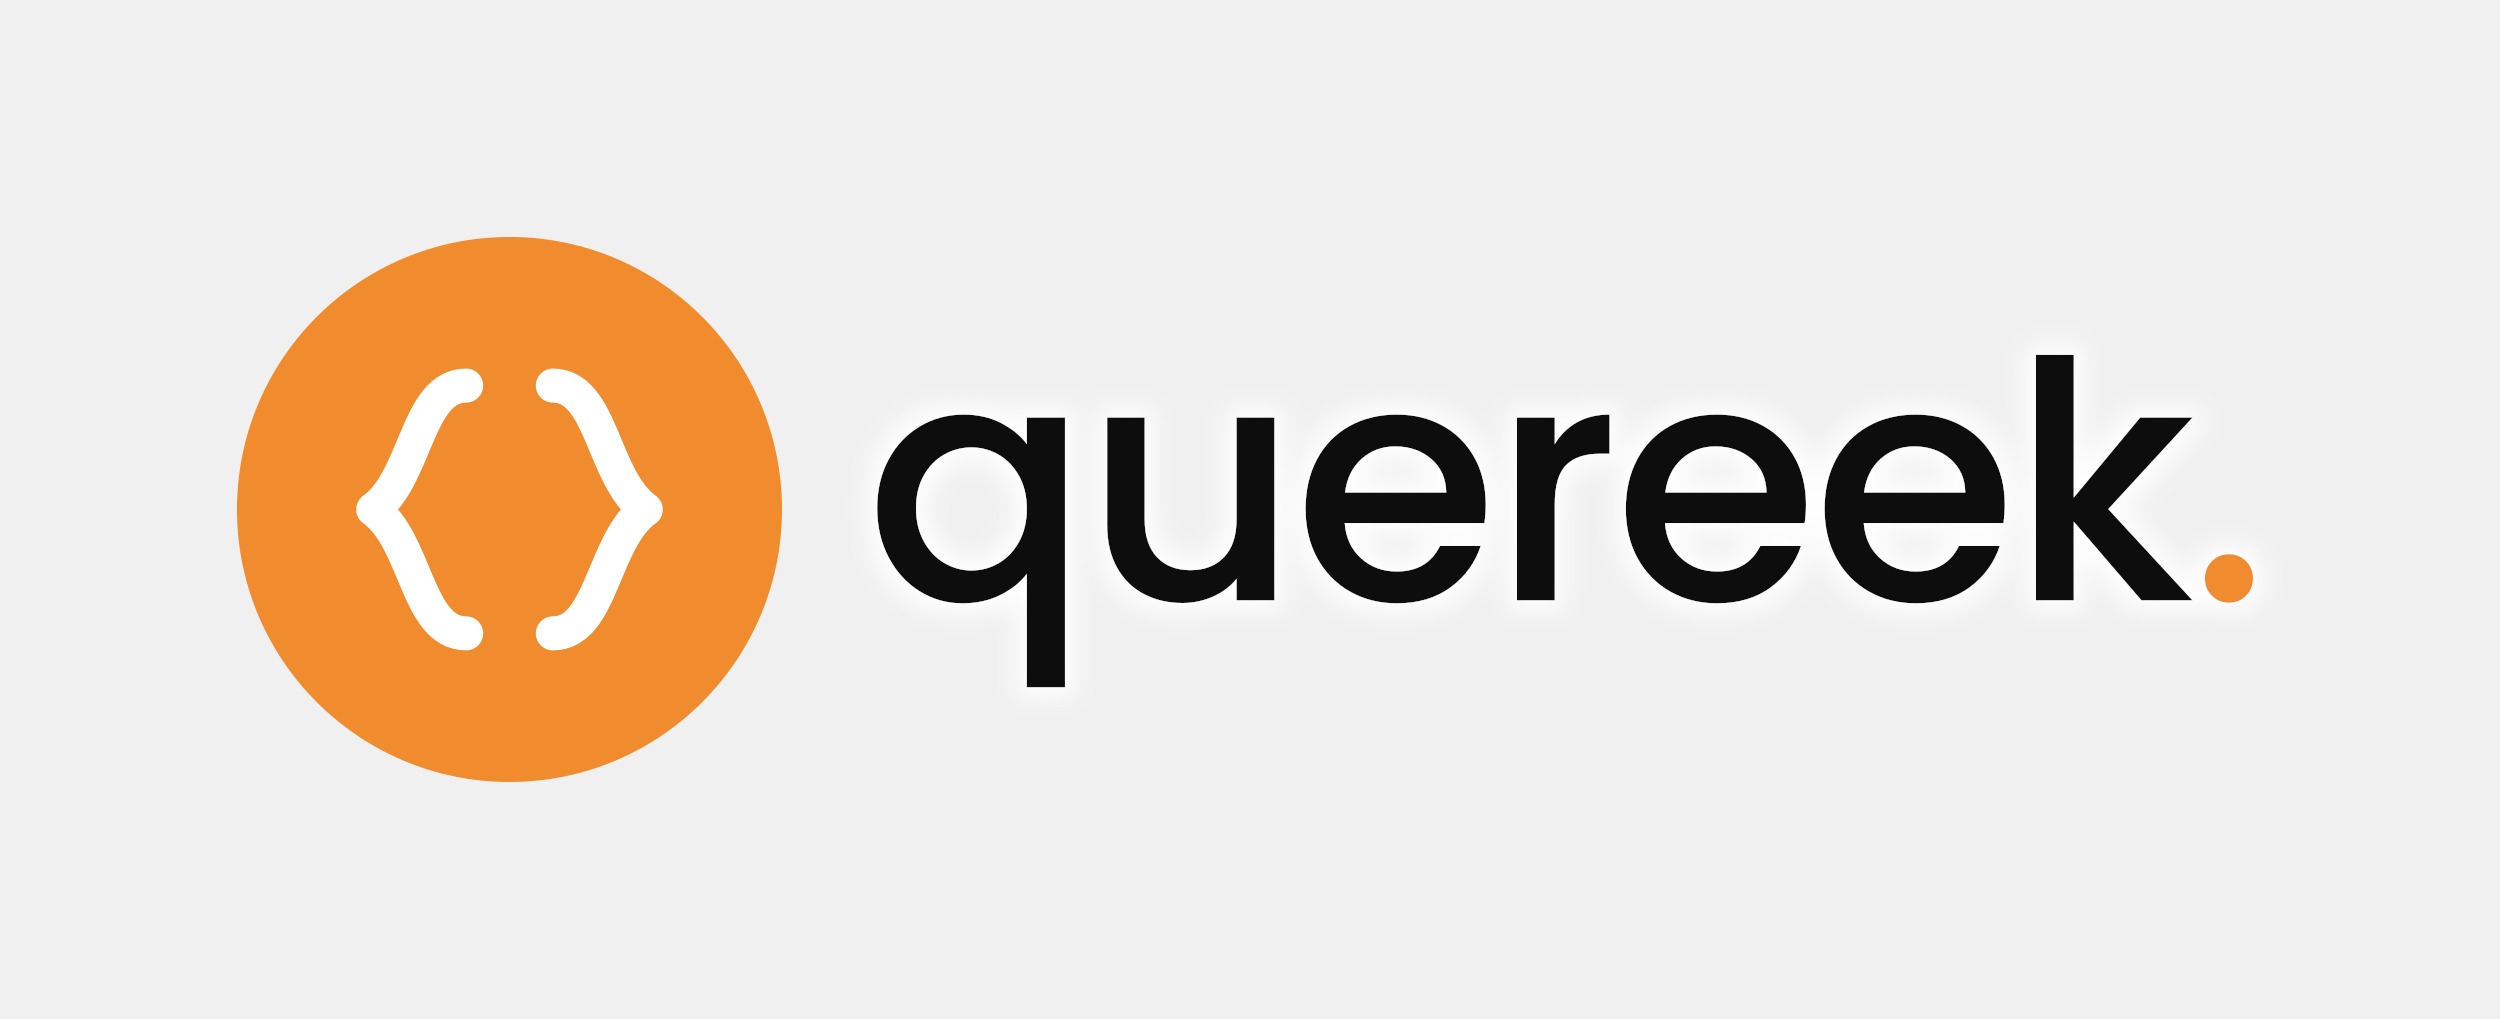
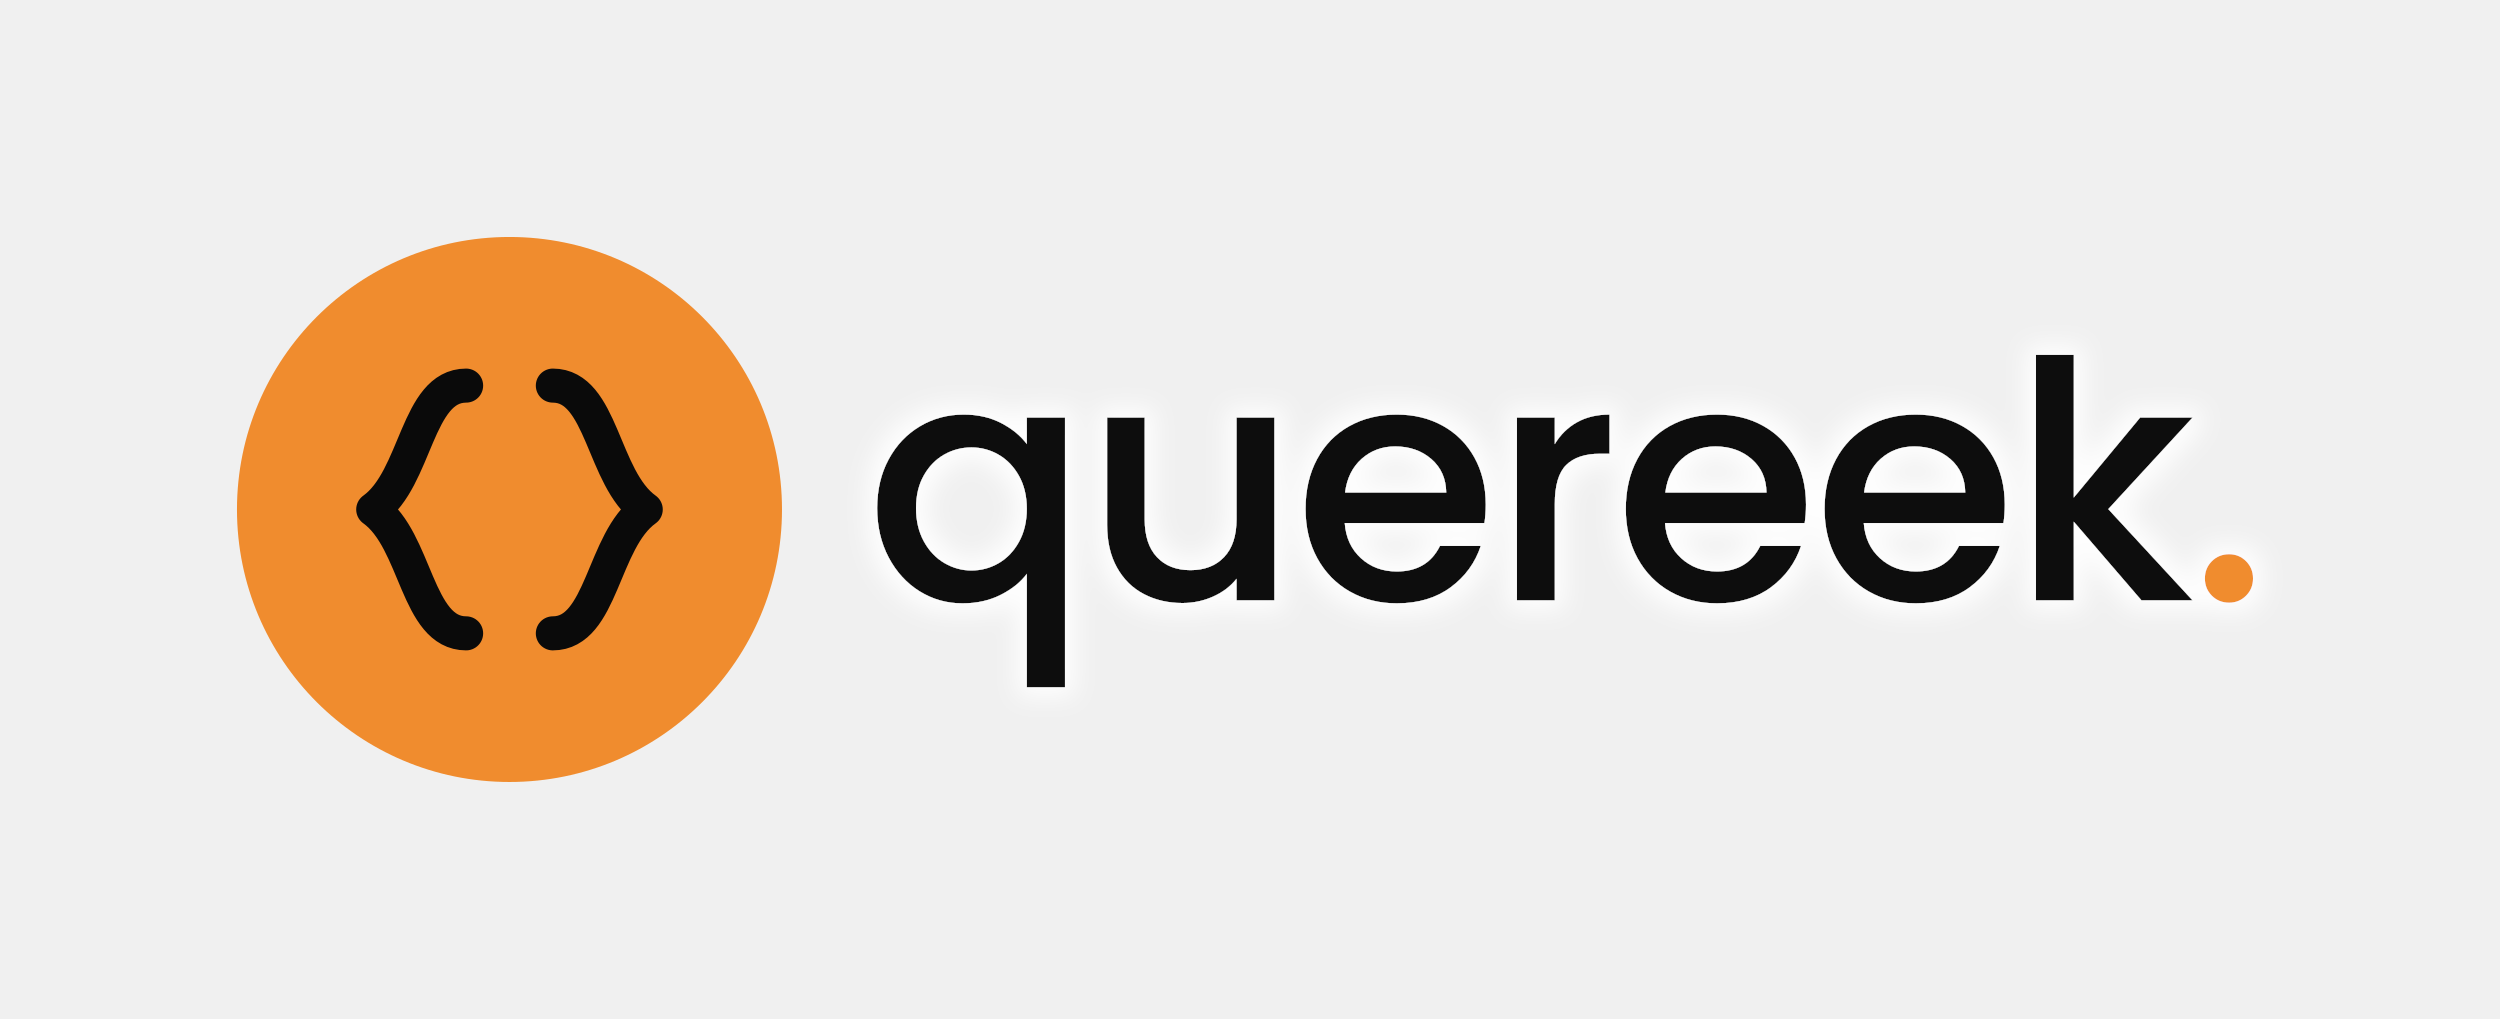
<svg xmlns="http://www.w3.org/2000/svg" width="422.0" height="172.0" viewBox="0 0 422.0 172.0">
  <defs>
    <filter id="halo" x="-8%" y="-40%" width="116%" height="180%">
      <feMorphology in="SourceAlpha" operator="dilate" radius="2.5" result="thick" />
      <feFlood flood-color="#FFFFFF" flood-opacity="0.92" />
      <feComposite in2="thick" operator="in" result="outline" />
      <feGaussianBlur in="outline" stdDeviation="2.0" result="glow" />
      <feMerge>
        <feMergeNode in="glow" />
        <feMergeNode in="SourceGraphic" />
      </feMerge>
    </filter>
  </defs>
  <circle cx="86" cy="86.0" r="46" fill="#F08C2E" />
-   <path d="M78.68 65.09 C 70.32 65.09 70.32 80.77 63.00 86.00 C 70.32 91.23 70.32 106.91 78.68 106.91" fill="none" stroke="#FFFFFF" stroke-width="5.75" stroke-linecap="round" stroke-linejoin="round" />
-   <path d="M93.32 65.09 C 101.68 65.09 101.68 80.77 109.00 86.00 C 101.68 91.23 101.68 106.91 93.32 106.91" fill="none" stroke="#FFFFFF" stroke-width="5.75" stroke-linecap="round" stroke-linejoin="round" />
+   <path d="M78.68 65.09 C 70.32 65.09 70.32 80.77 63.00 86.00 C 70.32 91.23 70.32 106.91 78.68 106.91" fill="none" stroke="#0a0a0a" stroke-width="5.75" stroke-linecap="round" stroke-linejoin="round" />
+   <path d="M93.32 65.09 C 101.68 65.09 101.68 80.77 109.00 86.00 C 101.68 91.23 101.68 106.91 93.32 106.91" fill="none" stroke="#0a0a0a" stroke-width="5.75" stroke-linecap="round" stroke-linejoin="round" />
  <g filter="url(#halo)">
    <path d="M298 560Q362 560 411.5 534.0Q461 508 488 471V551H603V-262H488V80Q461 43 410.0 17.0Q359 -9 294 -9Q223 -9 164.5 27.5Q106 64 71.5 129.5Q37 195 37 278Q37 361 71.5 425.0Q106 489 165.5 524.5Q225 560 298 560ZM321 461Q277 461 239.0 439.5Q201 418 177.5 376.5Q154 335 154 278Q154 221 177.5 178.0Q201 135 239.5 112.5Q278 90 321 90Q365 90 403.0 112.0Q441 134 464.5 176.5Q488 219 488 276Q488 333 464.5 375.0Q441 417 403.0 439.0Q365 461 321 461Z" fill="#0a0a0a" transform="translate(146.00,101.34) scale(0.056,-0.056)" />
    <path d="M574 551V0H460V65Q433 31 389.5 11.5Q346 -8 297 -8Q232 -8 180.5 19.0Q129 46 99.5 99.0Q70 152 70 227V551H183V244Q183 170 220.0 130.5Q257 91 321 91Q385 91 422.5 130.5Q460 170 460 244V551Z" fill="#0a0a0a" transform="translate(182.97,101.34) scale(0.056,-0.056)" />
    <path d="M576 233H155Q160 167 204.0 127.0Q248 87 312 87Q404 87 442 164H565Q540 88 474.5 39.5Q409 -9 312 -9Q233 -9 170.5 26.5Q108 62 72.5 126.5Q37 191 37 276Q37 361 71.5 425.5Q106 490 168.5 525.0Q231 560 312 560Q390 560 451.0 526.0Q512 492 546.0 430.5Q580 369 580 289Q580 258 576 233ZM461 325Q460 388 416.0 426.0Q372 464 307 464Q248 464 206.0 426.5Q164 389 156 325Z" fill="#0a0a0a" transform="translate(218.31,101.34) scale(0.056,-0.056)" />
    <path d="M354 560V442H325Q258 442 223.5 408.0Q189 374 189 290V0H75V551H189V471Q214 513 255.5 536.5Q297 560 354 560Z" fill="#0a0a0a" transform="translate(251.86,101.34) scale(0.056,-0.056)" />
    <path d="M576 233H155Q160 167 204.0 127.0Q248 87 312 87Q404 87 442 164H565Q540 88 474.5 39.5Q409 -9 312 -9Q233 -9 170.5 26.5Q108 62 72.5 126.5Q37 191 37 276Q37 361 71.5 425.5Q106 490 168.5 525.0Q231 560 312 560Q390 560 451.0 526.0Q512 492 546.0 430.5Q580 369 580 289Q580 258 576 233ZM461 325Q460 388 416.0 426.0Q372 464 307 464Q248 464 206.0 426.5Q164 389 156 325Z" fill="#0a0a0a" transform="translate(272.37,101.34) scale(0.056,-0.056)" />
    <path d="M576 233H155Q160 167 204.0 127.0Q248 87 312 87Q404 87 442 164H565Q540 88 474.5 39.5Q409 -9 312 -9Q233 -9 170.5 26.5Q108 62 72.5 126.5Q37 191 37 276Q37 361 71.5 425.5Q106 490 168.5 525.0Q231 560 312 560Q390 560 451.0 526.0Q512 492 546.0 430.5Q580 369 580 289Q580 258 576 233ZM461 325Q460 388 416.0 426.0Q372 464 307 464Q248 464 206.0 426.5Q164 389 156 325Z" fill="#0a0a0a" transform="translate(305.92,101.34) scale(0.056,-0.056)" />
    <path d="M293 275 547 0H393L189 237V0H75V740H189V310L389 551H547Z" fill="#0a0a0a" transform="translate(339.47,101.34) scale(0.056,-0.056)" />
    <path d="M48 66Q48 97 69.0 118.0Q90 139 121 139Q151 139 172.0 118.0Q193 97 193 66Q193 35 172.0 14.0Q151 -7 121 -7Q90 -7 69.0 14.0Q48 35 48 66Z" fill="#F08C2E" transform="translate(369.50,101.34) scale(0.056,-0.056)" />
  </g>
</svg>
